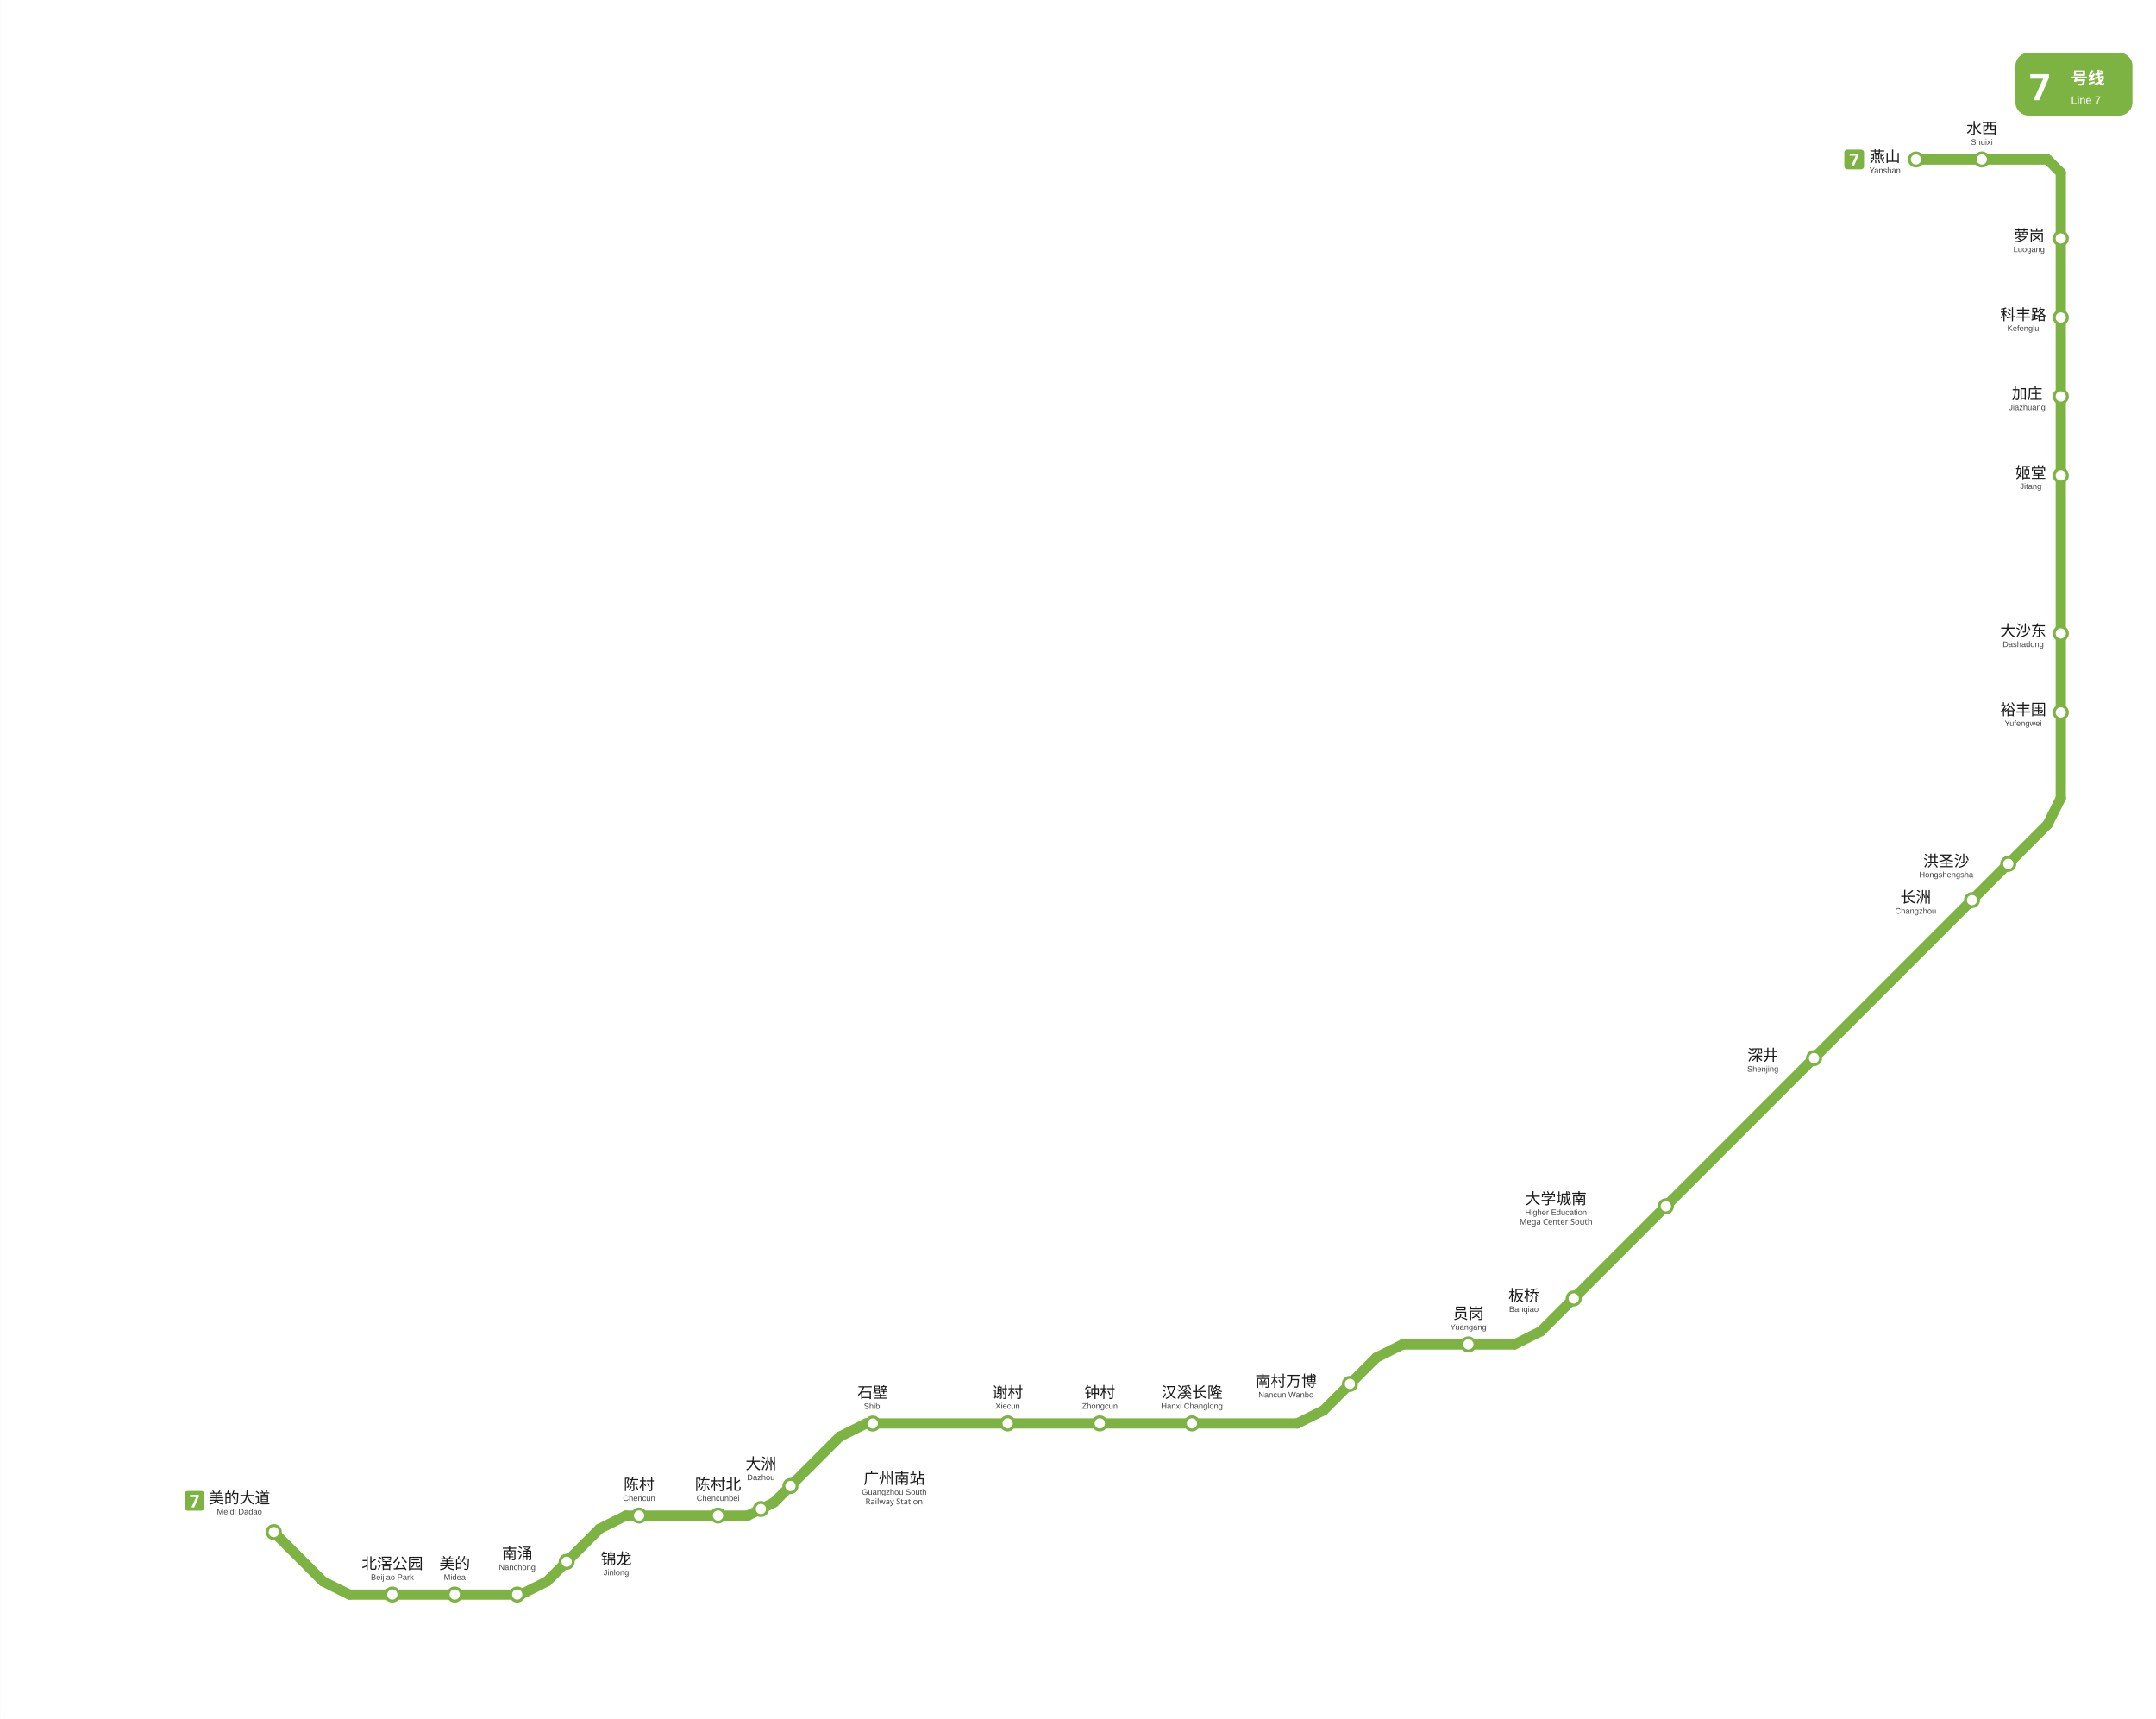
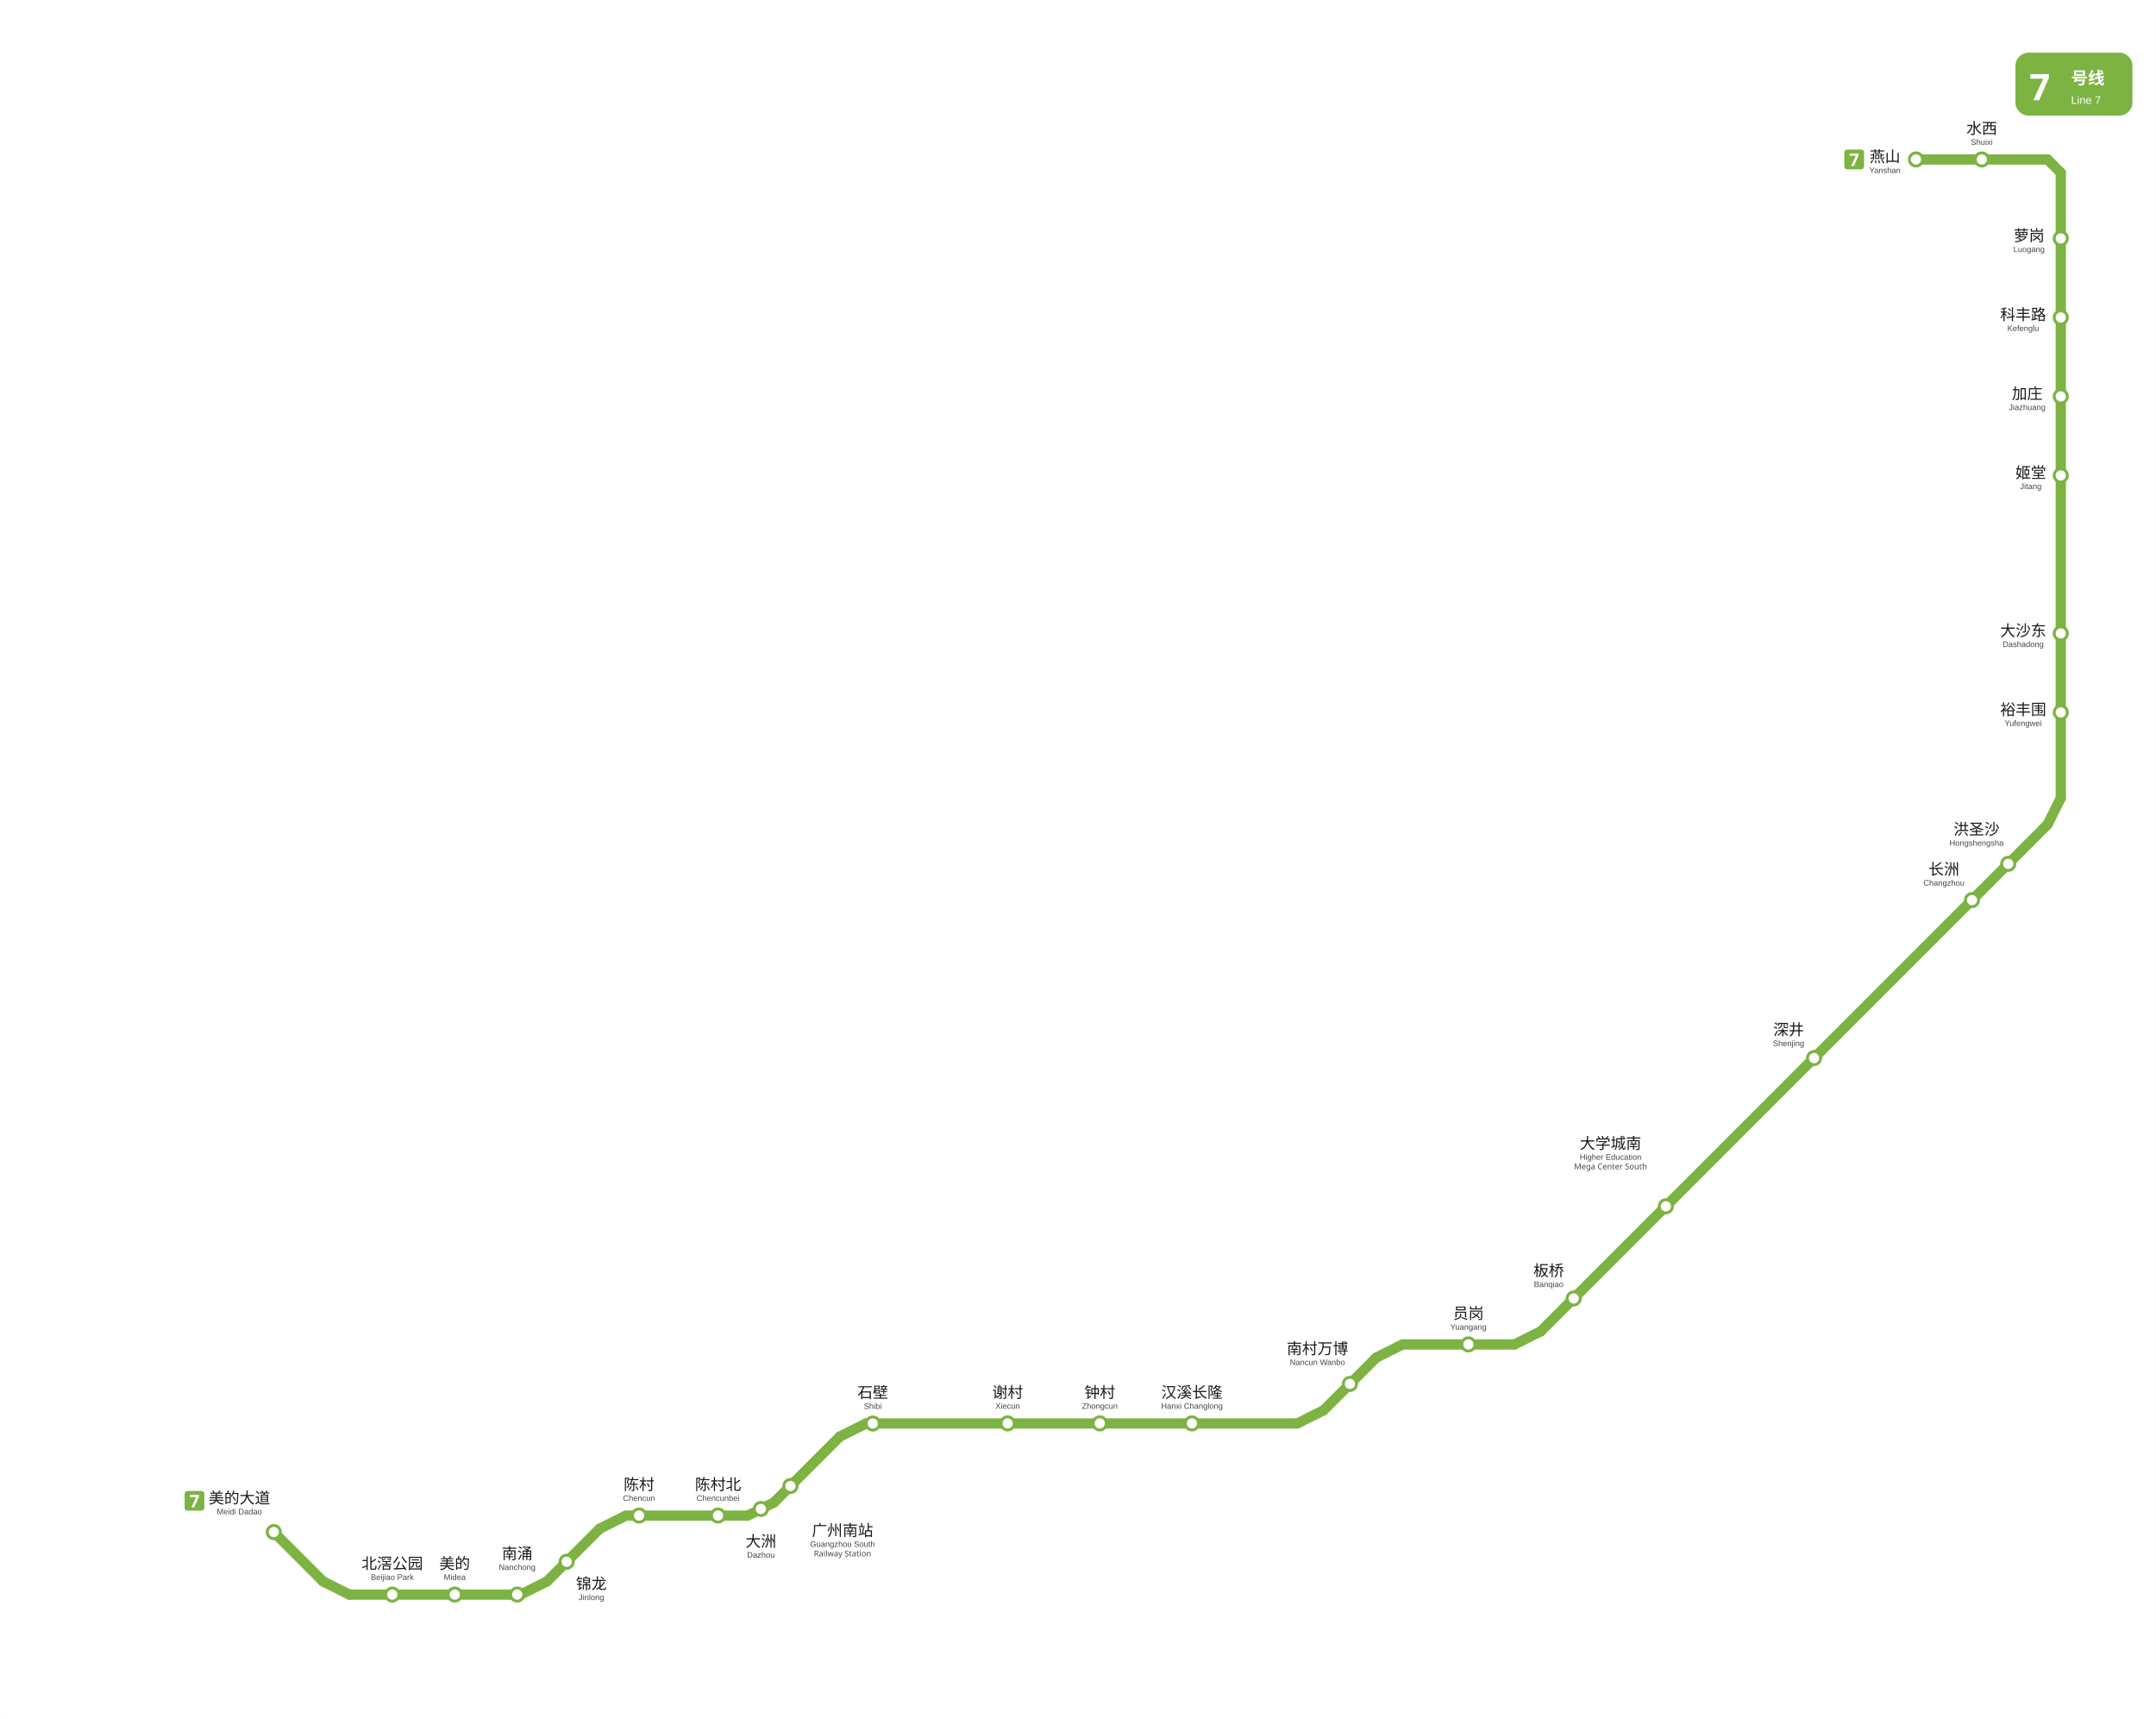
<svg xmlns="http://www.w3.org/2000/svg" viewBox="845.7 577.2 1473.8 1175.0" data-pins="加庄,北滘公园,南村万博,南涌,员岗,大学城南,大沙东,大洲,姬堂,广州南站,板桥,水西,汉溪长隆,洪圣沙,深井,燕山,石壁,科丰路,美的,美的大道,萝岗,裕丰围,谢村,钟村,锦龙,长洲,陈村,陈村北" width="1474" height="1175">
  <rect x="845.717" y="577.2" width="1473.783" height="1175.05" fill="#ffffff" />
  <g id="走廊">
    <line x1="2245.50" y1="686.25" x2="2155.50" y2="686.25" style="fill:none;stroke:#7CB342;stroke-width:7;stroke-linecap:round" />
    <line x1="2254.50" y1="1122.75" x2="2254.50" y2="695.25" style="fill:none;stroke:#7CB342;stroke-width:7;stroke-linecap:round" />
    <line x1="1899.00" y1="1487.25" x2="2245.50" y2="1140.75" style="fill:none;stroke:#7CB342;stroke-width:7;stroke-linecap:round" />
    <line x1="1437.75" y1="1550.25" x2="1732.50" y2="1550.25" style="fill:none;stroke:#7CB342;stroke-width:7;stroke-linecap:round" />
    <line x1="1374.75" y1="1604.25" x2="1419.75" y2="1559.25" style="fill:none;stroke:#7CB342;stroke-width:7;stroke-linecap:round" />
    <line x1="1032.75" y1="1624.50" x2="1066.50" y2="1658.25" style="fill:none;stroke:#7CB342;stroke-width:7;stroke-linecap:round" />
    <line x1="1273.50" y1="1613.25" x2="1356.75" y2="1613.25" style="fill:none;stroke:#7CB342;stroke-width:7;stroke-linecap:round" />
    <line x1="1750.50" y1="1541.25" x2="1786.50" y2="1505.25" style="fill:none;stroke:#7CB342;stroke-width:7;stroke-linecap:round" />
    <line x1="1804.50" y1="1496.25" x2="1881.00" y2="1496.25" style="fill:none;stroke:#7CB342;stroke-width:7;stroke-linecap:round" />
    <line x1="1219.50" y1="1658.25" x2="1255.50" y2="1622.25" style="fill:none;stroke:#7CB342;stroke-width:7;stroke-linecap:round" />
    <line x1="1084.50" y1="1667.25" x2="1201.50" y2="1667.25" style="fill:none;stroke:#7CB342;stroke-width:7;stroke-linecap:round" />
    <line x1="2254.50" y1="695.25" x2="2245.50" y2="686.25" style="fill:none;stroke:#7CB342;stroke-width:7;stroke-linecap:round" />
    <line x1="1437.75" y1="1550.25" x2="1419.75" y2="1559.25" style="fill:none;stroke:#7CB342;stroke-width:7;stroke-linecap:round" />
    <line x1="1732.50" y1="1550.25" x2="1750.50" y2="1541.25" style="fill:none;stroke:#7CB342;stroke-width:7;stroke-linecap:round" />
    <line x1="2254.50" y1="1122.75" x2="2245.50" y2="1140.75" style="fill:none;stroke:#7CB342;stroke-width:7;stroke-linecap:round" />
    <line x1="1084.50" y1="1667.25" x2="1066.50" y2="1658.25" style="fill:none;stroke:#7CB342;stroke-width:7;stroke-linecap:round" />
    <line x1="1356.75" y1="1613.25" x2="1374.75" y2="1604.25" style="fill:none;stroke:#7CB342;stroke-width:7;stroke-linecap:round" />
    <line x1="1804.50" y1="1496.25" x2="1786.50" y2="1505.25" style="fill:none;stroke:#7CB342;stroke-width:7;stroke-linecap:round" />
    <line x1="1881.00" y1="1496.25" x2="1899.00" y2="1487.25" style="fill:none;stroke:#7CB342;stroke-width:7;stroke-linecap:round" />
    <line x1="1273.50" y1="1613.25" x2="1255.50" y2="1622.25" style="fill:none;stroke:#7CB342;stroke-width:7;stroke-linecap:round" />
    <line x1="1201.50" y1="1667.25" x2="1219.50" y2="1658.25" style="fill:none;stroke:#7CB342;stroke-width:7;stroke-linecap:round" />
  </g>
  <g id="站圆">
    <circle cx="1032.8" cy="1624.5" r="4.5" data-nm="美的大道" style="fill:#FFFFFF;stroke:#7CB342;stroke-width:2" />
    <circle cx="1113.8" cy="1667.2" r="4.5" data-nm="北滘公园" style="fill:#FFFFFF;stroke:#7CB342;stroke-width:2" />
    <circle cx="1156.5" cy="1667.2" r="4.5" data-nm="美的" style="fill:#FFFFFF;stroke:#7CB342;stroke-width:2" />
    <circle cx="1199.2" cy="1667.2" r="4.5" data-nm="南涌" style="fill:#FFFFFF;stroke:#7CB342;stroke-width:2" />
    <circle cx="1233.0" cy="1644.8" r="4.5" data-nm="锦龙" style="fill:#FFFFFF;stroke:#7CB342;stroke-width:2" />
    <circle cx="1282.5" cy="1613.2" r="4.5" data-nm="陈村" style="fill:#FFFFFF;stroke:#7CB342;stroke-width:2" />
    <circle cx="1336.5" cy="1613.2" r="4.5" data-nm="陈村北" style="fill:#FFFFFF;stroke:#7CB342;stroke-width:2" />
    <circle cx="1365.8" cy="1608.7" r="4.5" data-nm="大洲" style="fill:#FFFFFF;stroke:#7CB342;stroke-width:2" />
    <circle cx="1386.0" cy="1593.0" r="4.5" data-nm="广州南站" style="fill:#FFFFFF;stroke:#7CB342;stroke-width:2" />
    <circle cx="1442.3" cy="1550.3" r="4.5" data-nm="石壁" style="fill:#FFFFFF;stroke:#7CB342;stroke-width:2" />
    <circle cx="1534.5" cy="1550.2" r="4.5" data-nm="谢村" style="fill:#FFFFFF;stroke:#7CB342;stroke-width:2" />
    <circle cx="1597.5" cy="1550.2" r="4.5" data-nm="钟村" style="fill:#FFFFFF;stroke:#7CB342;stroke-width:2" />
    <circle cx="1660.5" cy="1550.2" r="4.5" data-nm="汉溪长隆" style="fill:#FFFFFF;stroke:#7CB342;stroke-width:2" />
    <circle cx="1768.5" cy="1523.2" r="4.5" data-nm="南村万博" style="fill:#FFFFFF;stroke:#7CB342;stroke-width:2" />
    <circle cx="1849.5" cy="1496.2" r="4.5" data-nm="员岗" style="fill:#FFFFFF;stroke:#7CB342;stroke-width:2" />
    <circle cx="1921.5" cy="1464.8" r="4.5" data-nm="板桥" style="fill:#FFFFFF;stroke:#7CB342;stroke-width:2" />
    <circle cx="1984.5" cy="1401.8" r="4.5" data-nm="大学城南" style="fill:#FFFFFF;stroke:#7CB342;stroke-width:2" />
    <circle cx="2085.8" cy="1300.5" r="4.5" data-nm="深井" style="fill:#FFFFFF;stroke:#7CB342;stroke-width:2" />
    <circle cx="2193.8" cy="1192.5" r="4.5" data-nm="长洲" style="fill:#FFFFFF;stroke:#7CB342;stroke-width:2" />
    <circle cx="2218.6" cy="1167.7" r="4.5" data-nm="洪圣沙" style="fill:#FFFFFF;stroke:#7CB342;stroke-width:2" />
    <circle cx="2254.5" cy="1064.2" r="4.5" data-nm="裕丰围" style="fill:#FFFFFF;stroke:#7CB342;stroke-width:2" />
    <circle cx="2254.5" cy="1010.2" r="4.5" data-nm="大沙东" style="fill:#FFFFFF;stroke:#7CB342;stroke-width:2" />
    <circle cx="2254.5" cy="902.2" r="4.5" data-nm="姬堂" style="fill:#FFFFFF;stroke:#7CB342;stroke-width:2" />
    <circle cx="2254.5" cy="848.2" r="4.5" data-nm="加庄" style="fill:#FFFFFF;stroke:#7CB342;stroke-width:2" />
    <circle cx="2254.5" cy="794.2" r="4.5" data-nm="科丰路" style="fill:#FFFFFF;stroke:#7CB342;stroke-width:2" />
    <circle cx="2254.5" cy="740.2" r="4.5" data-nm="萝岗" style="fill:#FFFFFF;stroke:#7CB342;stroke-width:2" />
    <circle cx="2200.5" cy="686.2" r="4.5" data-nm="水西" style="fill:#FFFFFF;stroke:#7CB342;stroke-width:2" />
    <circle cx="2155.5" cy="686.2" r="4.5" data-nm="燕山" style="fill:#FFFFFF;stroke:#7CB342;stroke-width:2" />
  </g>
  <g id="线路徽标">
    <g data-badge="header" transform="translate(2223.5 613.2)" data-ink="#FFFFFF" data-box="2223.5,613.2,2303.5,656.2" data-chip="2223.5,613.2,2303.5,656.2">
      <rect x="0" y="0" width="80.0" height="43.0" rx="9.0" fill="#7CB342" />
      <text x="9.5" y="32.5" font-family="'Microsoft YaHei', sans-serif" font-size="25" font-weight="bold" fill="#FFFFFF">7</text>
      <text x="38.0" y="21.5" font-family="'Microsoft YaHei', sans-serif" font-size="11.5" font-weight="600" fill="#FFFFFF">号线</text>
      <text x="38.0" y="35.0" font-family="Arial, sans-serif" font-size="7.5" fill="#FFFFFF">Line 7</text>
    </g>
    <g data-badge="chip" transform="translate(971.828 1596.38)" data-box="971.8,1596.4,985.3,1609.9">
      <path d="M11.54 13.49h-9.59c-1.07 0 -1.95 -0.88 -1.95 -1.95v-9.59c0 -1.07 0.88 -1.95 1.95 -1.95h9.59c1.07 0 1.95 0.88 1.95 1.95v9.59C13.49 12.61 12.61 13.49 11.54 13.49z" fill="#7CB342" />
      <path d="M4.64 11.24l3.22 -7.04h-4.22v-1.52h6.14v1.14l-3.24 7.43H4.64z" fill="#FFFFFF" />
    </g>
    <g data-badge="chip" transform="translate(2106.52 679.455)" data-box="2106.5,679.5,2120.0,692.9">
      <path d="M11.54 13.49h-9.59c-1.07 0 -1.95 -0.88 -1.95 -1.95v-9.59c0 -1.07 0.88 -1.95 1.95 -1.95h9.59c1.07 0 1.95 0.88 1.95 1.95v9.59C13.49 12.61 12.61 13.49 11.54 13.49z" fill="#7CB342" />
      <path d="M4.64 11.24l3.22 -7.04h-4.22v-1.52h6.14v1.14l-3.24 7.43H4.64z" fill="#FFFFFF" />
    </g>
  </g>
  <g id="站名标注" font-family="'Microsoft YaHei', 'PingFang SC', sans-serif">
    <text x="1009.3" y="1604.9" text-anchor="middle" font-size="10.5" font-weight="500" fill="#1a1a1a">美的大道</text>
    <text x="1009.3" y="1612.4" text-anchor="middle" font-size="5.5" font-family="Arial, sans-serif" fill="#444444">Meidi Dadao</text>
    <text x="1113.8" y="1649.7" text-anchor="middle" font-size="10.5" font-weight="500" fill="#1a1a1a">北滘公园</text>
    <text x="1113.8" y="1657.2" text-anchor="middle" font-size="5.5" font-family="Arial, sans-serif" fill="#444444">Beijiao Park</text>
    <text x="1156.5" y="1649.7" text-anchor="middle" font-size="10.5" font-weight="500" fill="#1a1a1a">美的</text>
    <text x="1156.5" y="1657.2" text-anchor="middle" font-size="5.5" font-family="Arial, sans-serif" fill="#444444">Midea</text>
    <text x="1282.5" y="1595.7" text-anchor="middle" font-size="10.5" font-weight="500" fill="#1a1a1a">陈村</text>
    <text x="1282.5" y="1603.2" text-anchor="middle" font-size="5.5" font-family="Arial, sans-serif" fill="#444444">Chencun</text>
    <text x="1336.5" y="1595.7" text-anchor="middle" font-size="10.5" font-weight="500" fill="#1a1a1a">陈村北</text>
    <text x="1336.5" y="1603.2" text-anchor="middle" font-size="5.5" font-family="Arial, sans-serif" fill="#444444">Chencunbei</text>
    <text x="1534.5" y="1532.7" text-anchor="middle" font-size="10.5" font-weight="500" fill="#1a1a1a">谢村</text>
    <text x="1534.5" y="1540.2" text-anchor="middle" font-size="5.5" font-family="Arial, sans-serif" fill="#444444">Xiecun</text>
    <text x="1597.5" y="1532.7" text-anchor="middle" font-size="10.5" font-weight="500" fill="#1a1a1a">钟村</text>
    <text x="1597.5" y="1540.2" text-anchor="middle" font-size="5.5" font-family="Arial, sans-serif" fill="#444444">Zhongcun</text>
    <text x="1660.5" y="1532.7" text-anchor="middle" font-size="10.5" font-weight="500" fill="#1a1a1a">汉溪长隆</text>
    <text x="1660.5" y="1540.2" text-anchor="middle" font-size="5.5" font-family="Arial, sans-serif" fill="#444444">Hanxi Changlong</text>
-     <text x="1724.8" y="1525.0" text-anchor="middle" font-size="10.5" font-weight="500" fill="#1a1a1a">南村万博</text>
-     <text x="1724.8" y="1532.5" text-anchor="middle" font-size="5.5" font-family="Arial, sans-serif" fill="#444444">Nancun Wanbo</text>
+     <text x="1746.3" y="1502.8" text-anchor="middle" font-size="10.5" font-weight="500" fill="#1a1a1a">南村万博</text>
+     <text x="1746.3" y="1510.3" text-anchor="middle" font-size="5.5" font-family="Arial, sans-serif" fill="#444444">Nancun Wanbo</text>
    <text x="1849.5" y="1478.7" text-anchor="middle" font-size="10.5" font-weight="500" fill="#1a1a1a">员岗</text>
    <text x="1849.5" y="1486.2" text-anchor="middle" font-size="5.5" font-family="Arial, sans-serif" fill="#444444">Yuangang</text>
-     <text x="1887.4" y="1466.5" text-anchor="middle" font-size="10.5" font-weight="500" fill="#1a1a1a">板桥</text>
-     <text x="1887.4" y="1474.0" text-anchor="middle" font-size="5.5" font-family="Arial, sans-serif" fill="#444444">Banqiao</text>
-     <text x="1909.4" y="1400.3" text-anchor="middle" font-size="10.5" font-weight="500" fill="#1a1a1a">大学城南</text>
-     <text x="1909.4" y="1407.8" text-anchor="middle" font-size="5.5" font-family="Arial, sans-serif" fill="#444444">Higher Education</text>
-     <text x="1909.4" y="1414.3" text-anchor="middle" font-size="5.5" fill="#444444">Mega Center South</text>
-     <text x="2050.8" y="1302.2" text-anchor="middle" font-size="10.5" font-weight="500" fill="#1a1a1a">深井</text>
-     <text x="2050.8" y="1309.8" text-anchor="middle" font-size="5.5" font-family="Arial, sans-serif" fill="#444444">Shenjing</text>
-     <text x="2155.3" y="1194.2" text-anchor="middle" font-size="10.5" font-weight="500" fill="#1a1a1a">长洲</text>
-     <text x="2155.3" y="1201.8" text-anchor="middle" font-size="5.5" font-family="Arial, sans-serif" fill="#444444">Changzhou</text>
-     <text x="2176.2" y="1169.5" text-anchor="middle" font-size="10.5" font-weight="500" fill="#1a1a1a">洪圣沙</text>
-     <text x="2176.2" y="1177.0" text-anchor="middle" font-size="5.5" font-family="Arial, sans-serif" fill="#444444">Hongshengsha</text>
+     <text x="1904.4" y="1449.5" text-anchor="middle" font-size="10.5" font-weight="500" fill="#1a1a1a">板桥</text>
+     <text x="1904.4" y="1457.0" text-anchor="middle" font-size="5.5" font-family="Arial, sans-serif" fill="#444444">Banqiao</text>
+     <text x="1946.7" y="1362.5" text-anchor="middle" font-size="10.5" font-weight="500" fill="#1a1a1a">大学城南</text>
+     <text x="1946.7" y="1370.0" text-anchor="middle" font-size="5.5" font-family="Arial, sans-serif" fill="#444444">Higher Education</text>
+     <text x="1946.7" y="1376.5" text-anchor="middle" font-size="5.5" fill="#444444">Mega Center South</text>
+     <text x="2068.4" y="1284.8" text-anchor="middle" font-size="10.5" font-weight="500" fill="#1a1a1a">深井</text>
+     <text x="2068.4" y="1292.3" text-anchor="middle" font-size="5.5" font-family="Arial, sans-serif" fill="#444444">Shenjing</text>
+     <text x="2174.6" y="1175.1" text-anchor="middle" font-size="10.5" font-weight="500" fill="#1a1a1a">长洲</text>
+     <text x="2174.6" y="1182.6" text-anchor="middle" font-size="5.5" font-family="Arial, sans-serif" fill="#444444">Changzhou</text>
+     <text x="2196.9" y="1147.8" text-anchor="middle" font-size="10.5" font-weight="500" fill="#1a1a1a">洪圣沙</text>
+     <text x="2196.9" y="1155.3" text-anchor="middle" font-size="5.5" font-family="Arial, sans-serif" fill="#444444">Hongshengsha</text>
    <text x="2228.8" y="1066.0" text-anchor="middle" font-size="10.5" font-weight="500" fill="#1a1a1a">裕丰围</text>
    <text x="2228.8" y="1073.5" text-anchor="middle" font-size="5.5" font-family="Arial, sans-serif" fill="#444444">Yufengwei</text>
    <text x="2228.8" y="1012.0" text-anchor="middle" font-size="10.5" font-weight="500" fill="#1a1a1a">大沙东</text>
    <text x="2228.8" y="1019.5" text-anchor="middle" font-size="5.5" font-family="Arial, sans-serif" fill="#444444">Dashadong</text>
    <text x="2234.0" y="904.0" text-anchor="middle" font-size="10.5" font-weight="500" fill="#1a1a1a">姬堂</text>
    <text x="2234.0" y="911.5" text-anchor="middle" font-size="5.5" font-family="Arial, sans-serif" fill="#444444">Jitang</text>
    <text x="2231.5" y="850.0" text-anchor="middle" font-size="10.5" font-weight="500" fill="#1a1a1a">加庄</text>
    <text x="2231.5" y="857.5" text-anchor="middle" font-size="5.5" font-family="Arial, sans-serif" fill="#444444">Jiazhuang</text>
    <text x="2228.8" y="796.0" text-anchor="middle" font-size="10.5" font-weight="500" fill="#1a1a1a">科丰路</text>
    <text x="2228.8" y="803.5" text-anchor="middle" font-size="5.5" font-family="Arial, sans-serif" fill="#444444">Kefenglu</text>
    <text x="2232.8" y="742.0" text-anchor="middle" font-size="10.5" font-weight="500" fill="#1a1a1a">萝岗</text>
    <text x="2232.8" y="749.5" text-anchor="middle" font-size="5.5" font-family="Arial, sans-serif" fill="#444444">Luogang</text>
    <text x="2200.5" y="668.7" text-anchor="middle" font-size="10.5" font-weight="500" fill="#1a1a1a">水西</text>
    <text x="2200.5" y="676.2" text-anchor="middle" font-size="5.5" font-family="Arial, sans-serif" fill="#444444">Shuixi</text>
    <text x="2134.3" y="688.0" text-anchor="middle" font-size="10.5" font-weight="500" fill="#1a1a1a">燕山</text>
    <text x="2134.3" y="695.5" text-anchor="middle" font-size="5.5" font-family="Arial, sans-serif" fill="#444444">Yanshan</text>
    <text x="1199.2" y="1642.9" text-anchor="middle" font-size="10.5" font-weight="500" fill="#1a1a1a">南涌</text>
    <text x="1199.2" y="1650.4" text-anchor="middle" font-size="5.5" font-family="Arial, sans-serif" fill="#444444">Nanchong</text>
-     <text x="1266.9" y="1646.5" text-anchor="middle" font-size="10.5" font-weight="500" fill="#1a1a1a">锦龙</text>
-     <text x="1266.9" y="1654.0" text-anchor="middle" font-size="5.5" font-family="Arial, sans-serif" fill="#444444">Jinlong</text>
-     <text x="1365.8" y="1581.5" text-anchor="middle" font-size="10.5" font-weight="500" fill="#1a1a1a">大洲</text>
-     <text x="1365.8" y="1589.0" text-anchor="middle" font-size="5.5" font-family="Arial, sans-serif" fill="#444444">Dazhou</text>
-     <text x="1456.9" y="1591.5" text-anchor="middle" font-size="10.5" font-weight="500" fill="#1a1a1a">广州南站</text>
-     <text x="1456.9" y="1599.0" text-anchor="middle" font-size="5.5" font-family="Arial, sans-serif" fill="#444444">Guangzhou South</text>
-     <text x="1456.9" y="1605.5" text-anchor="middle" font-size="5.5" fill="#444444">Railway Station</text>
+     <text x="1249.9" y="1663.5" text-anchor="middle" font-size="10.5" font-weight="500" fill="#1a1a1a">锦龙</text>
+     <text x="1249.9" y="1671.0" text-anchor="middle" font-size="5.5" font-family="Arial, sans-serif" fill="#444444">Jinlong</text>
+     <text x="1365.8" y="1634.5" text-anchor="middle" font-size="10.5" font-weight="500" fill="#1a1a1a">大洲</text>
+     <text x="1365.8" y="1642.0" text-anchor="middle" font-size="5.5" font-family="Arial, sans-serif" fill="#444444">Dazhou</text>
+     <text x="1421.6" y="1627.1" text-anchor="middle" font-size="10.5" font-weight="500" fill="#1a1a1a">广州南站</text>
+     <text x="1421.6" y="1634.6" text-anchor="middle" font-size="5.5" font-family="Arial, sans-serif" fill="#444444">Guangzhou South</text>
+     <text x="1421.6" y="1641.1" text-anchor="middle" font-size="5.5" fill="#444444">Railway Station</text>
    <text x="1442.3" y="1532.8" text-anchor="middle" font-size="10.5" font-weight="500" fill="#1a1a1a">石壁</text>
    <text x="1442.3" y="1540.3" text-anchor="middle" font-size="5.5" font-family="Arial, sans-serif" fill="#444444">Shibi</text>
  </g>
</svg>
